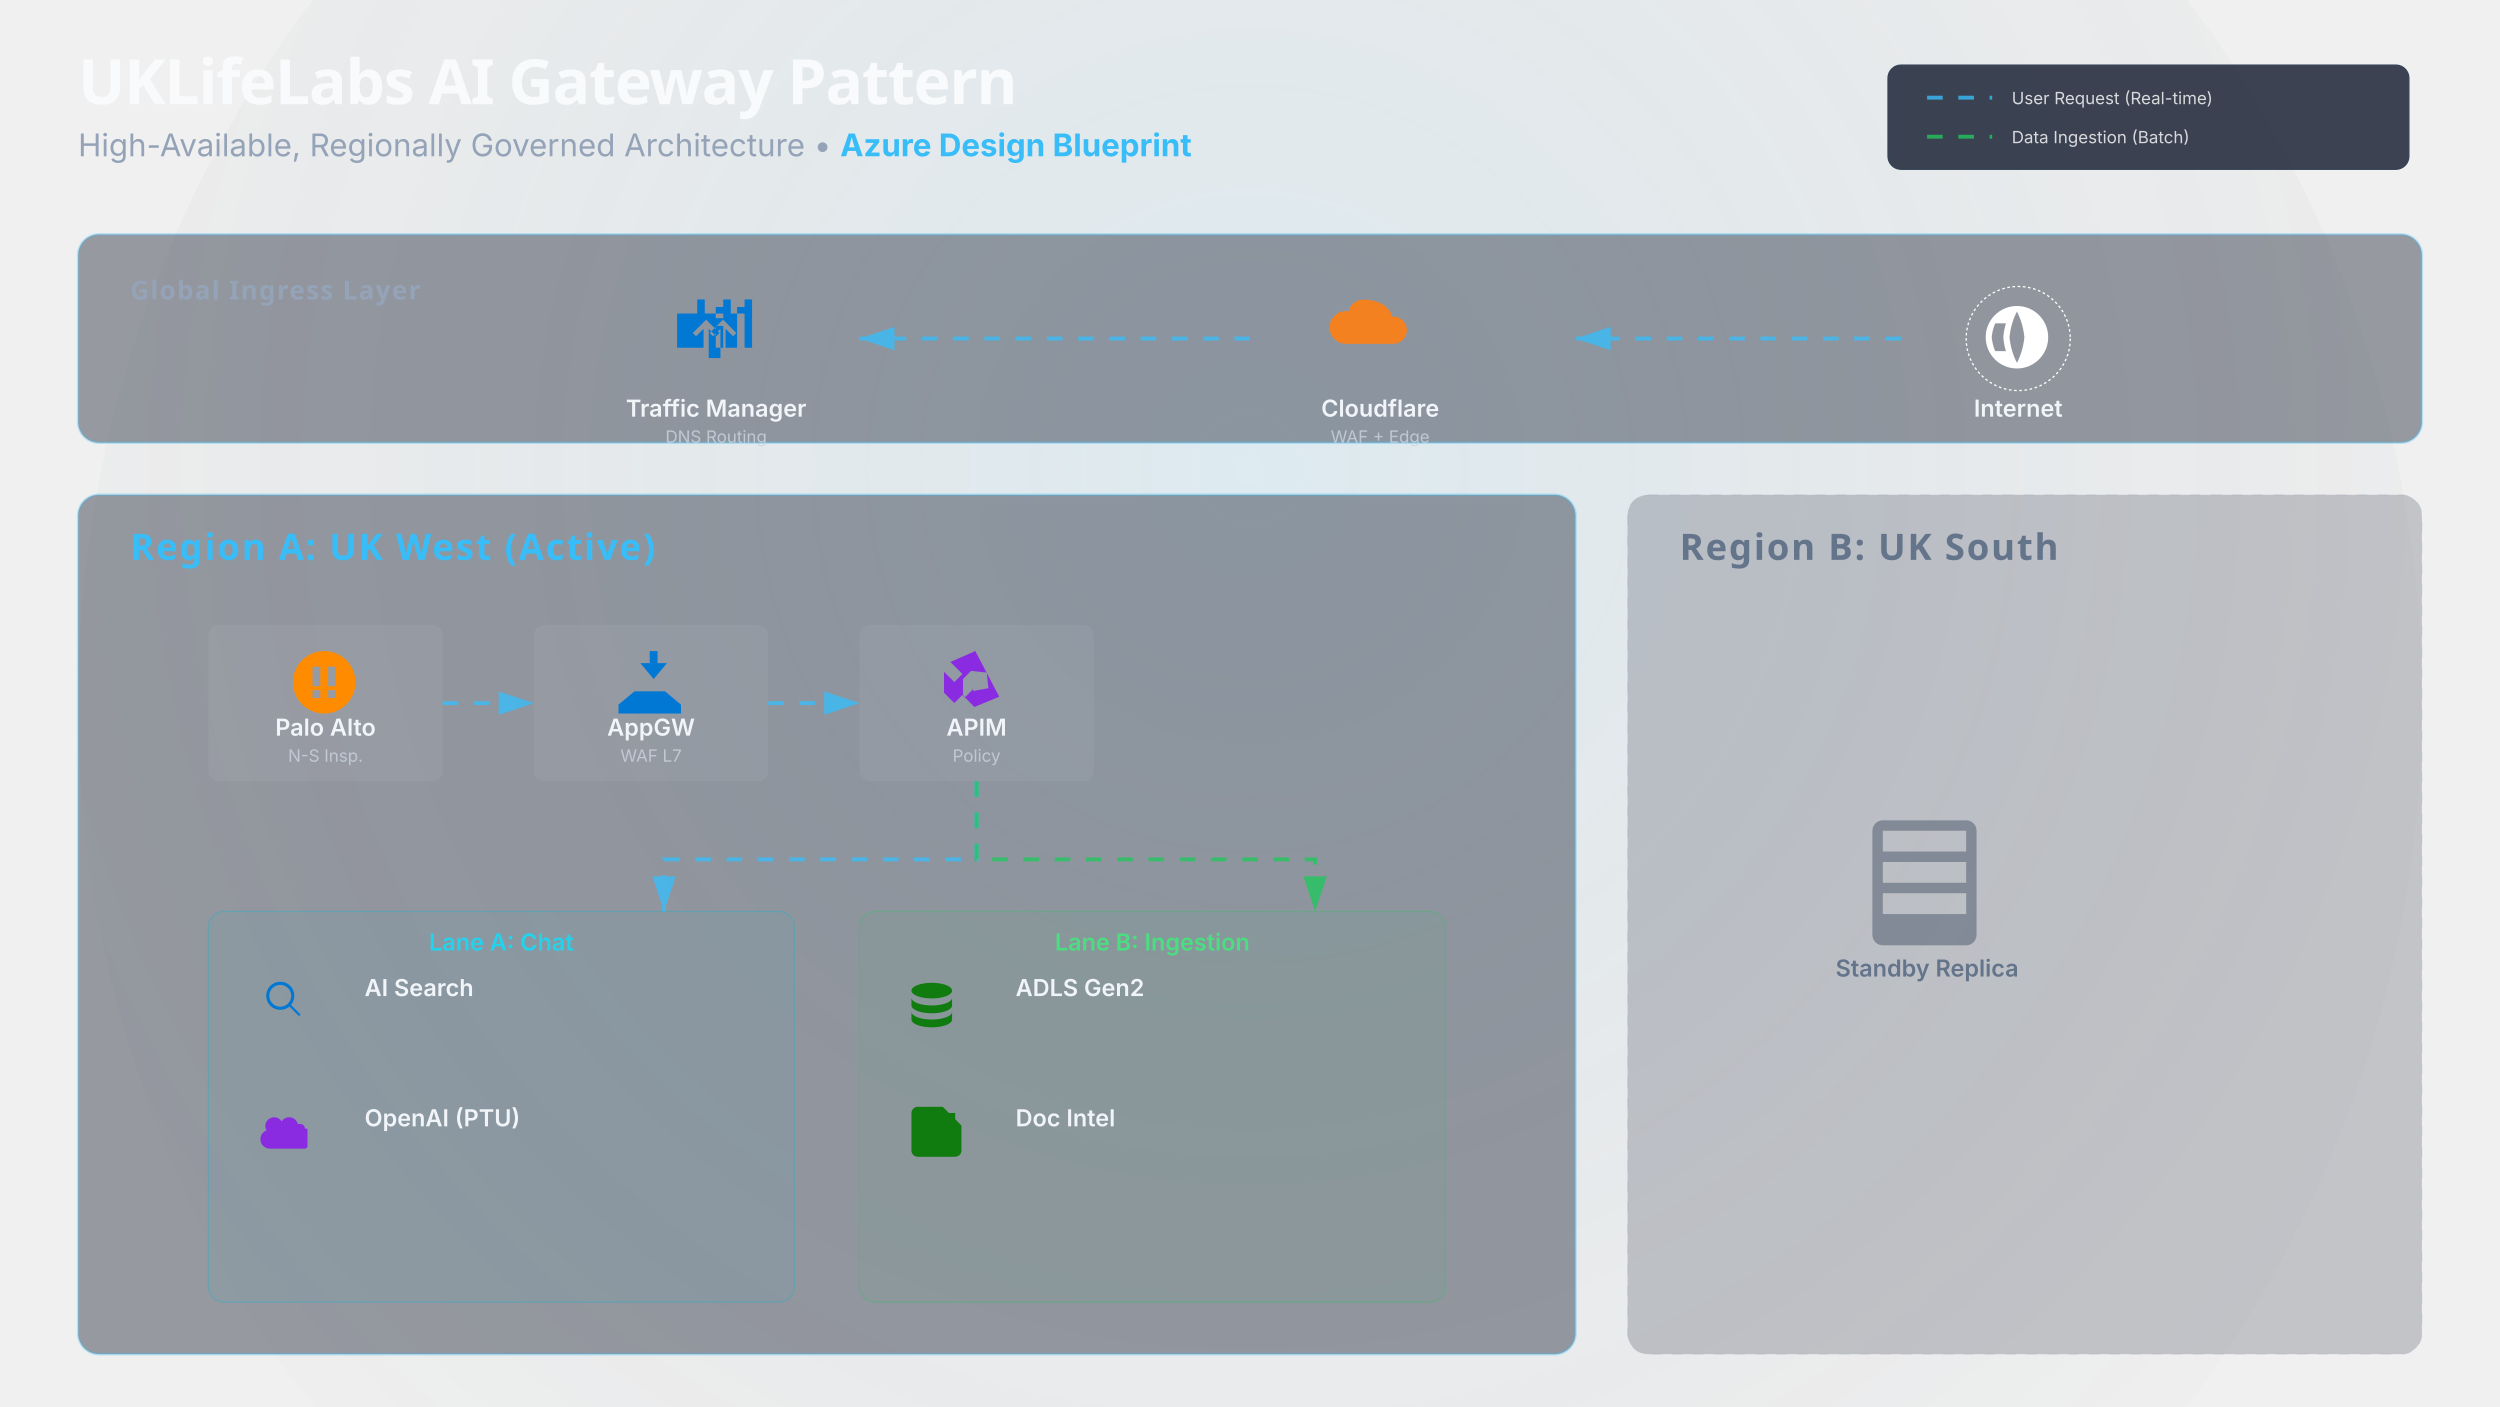
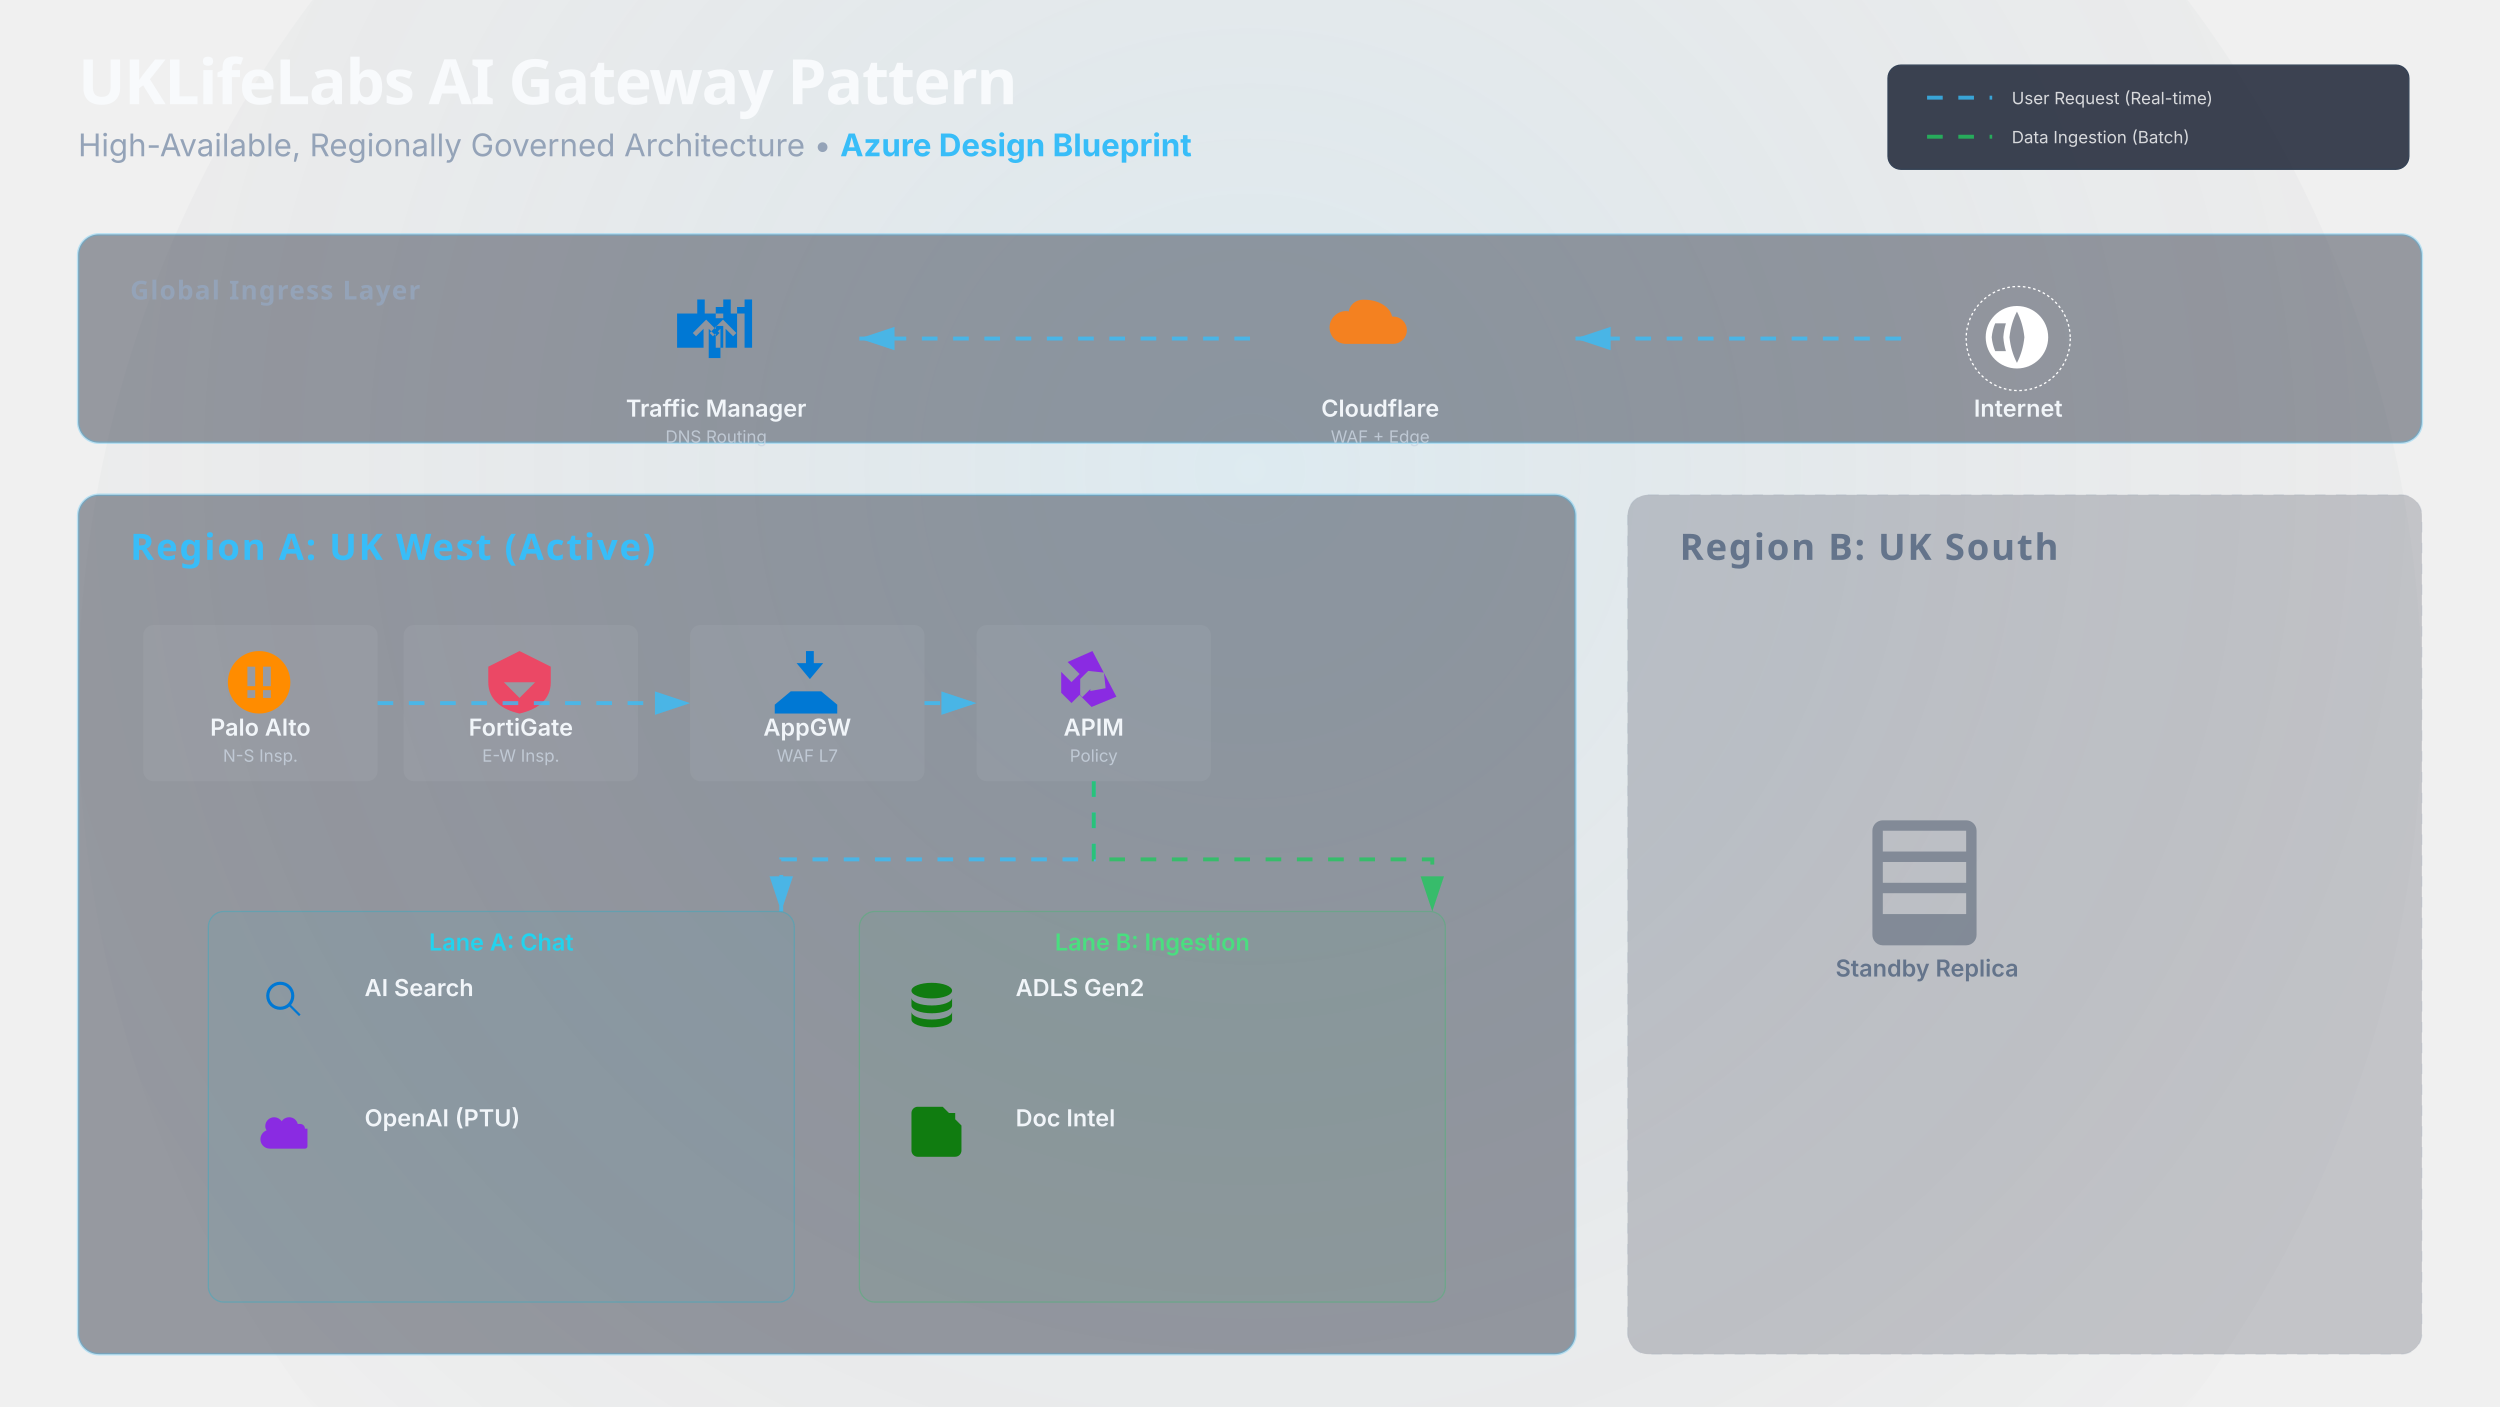
<svg xmlns="http://www.w3.org/2000/svg" width="1920" height="1080" viewBox="0 0 1920 1080">
  <defs>
    <style>
      /* Typography */
      .font-header { font: 800 48px 'Outfit', 'Segoe UI', sans-serif; fill: #F8FAFC; letter-spacing: -0.02em; }
      .font-sub { font: 400 24px 'Inter', 'Segoe UI', sans-serif; fill: #94A3B8; }
      .font-label { font: 600 18px 'Inter', 'Segoe UI', sans-serif; fill: #F1F5F9; text-anchor: middle; }
      .font-desc { font: 400 13px 'Inter', 'Segoe UI', sans-serif; fill: #CBD5E1; text-anchor: middle; opacity: 0.8; }
      .font-region { font: 700 28px 'Outfit', 'Segoe UI', sans-serif; fill: #38BDF8; text-transform: uppercase; letter-spacing: 0.05em; }
      
      /* Containers */
      .glass-panel { 
        fill: rgba(15, 23, 42, 0.4); 
        stroke: rgba(56, 189, 248, 0.3); 
        stroke-width: 2; 
        rx: 16; ry: 16;
        backdrop-filter: blur(10px);
      }
      .glass-panel-inactive {
        fill: rgba(15, 23, 42, 0.2);
        stroke: rgba(148, 163, 184, 0.2);
        stroke-width: 1;
        stroke-dasharray: 8 8;
        rx: 16; ry: 16;
      }
      
      /* Service Icons Containers */
      .icon-bg { fill: transparent; }
      
      /* Data Flows */
      .flow {
        fill: none;
        stroke: #38BDF8;
        stroke-width: 3;
        stroke-dasharray: 12 12;
        opacity: 0.8;
        animation: flowAnim 3s linear infinite;
      }
      .flow-data { stroke: #22C55E; animation-duration: 6s; }
      
      @keyframes flowAnim {
        from { stroke-dashoffset: 24; }
        to { stroke-dashoffset: 0; }
      }
      
      /* Icon Paths */
      .icon-blue { fill: #0078D4; }
      .icon-purple { fill: #8A2BE2; }
      .icon-green { fill: #107C10; }
      .icon-mag { fill: #C6007E; }
      .icon-orange { fill: #FF8C00; }
+       .icon-red { fill: #DC2626; }
      .icon-white { fill: #FFFFFF; }
      .icon-path { stroke: none; }

    </style>
    <marker id="arrow-blue" markerWidth="10" markerHeight="10" refX="9" refY="3" orient="auto">
      <path d="M0,0 L9,3 L0,6 Z" fill="#38BDF8" />
    </marker>
    <marker id="arrow-green" markerWidth="10" markerHeight="10" refX="9" refY="3" orient="auto">
      <path d="M0,0 L9,3 L0,6 Z" fill="#22C55E" />
    </marker>
    <radialGradient id="glow-bg" cx="50%" cy="40%" r="60%">
      <stop offset="0%" style="stop-color:rgba(56, 189, 248, 0.1)" />
      <stop offset="100%" style="stop-color:rgba(15, 23, 42, 0)" />
    </radialGradient>
  </defs>
  <rect width="1920" height="1080" fill="transparent" />
  <circle cx="960" cy="540" r="900" fill="url(#glow-bg)" />
  <text x="60" y="80" class="font-header">UKLifeLabs AI Gateway Pattern</text>
  <text x="60" y="120" class="font-sub">High-Available, Regionally Governed Architecture • <tspan fill="#38BDF8" font-weight="700">Azure Design Blueprint</tspan>
  </text>
  <g transform="translate(1450, 50)">
    <rect width="400" height="80" fill="rgba(15,23,42,0.8)" rx="10" stroke="#334155" />
    <line x1="30" y1="25" x2="80" y2="25" class="flow" stroke-dasharray="0" stroke-width="4" />
    <text x="95" y="30" class="font-desc" style="text-anchor:start; fill:#fff;">User Request (Real-time)</text>
    <line x1="30" y1="55" x2="80" y2="55" class="flow flow-data" stroke-dasharray="0" stroke-width="4" />
    <text x="95" y="60" class="font-desc" style="text-anchor:start; fill:#fff;">Data Ingestion (Batch)</text>
  </g>
  <g transform="translate(60, 180)">
    <rect width="1800" height="160" class="glass-panel" />
    <text x="40" y="50" class="font-region" style="font-size:20px; fill:#94A3B8;">Global Ingress Layer</text>
    <g transform="translate(1450, 40)">
      <circle cx="40" cy="40" r="40" fill="transparent" stroke="#fff" stroke-dasharray="2 2" />
      <path transform="translate(15, 15) scale(1.5)" d="M16.01 0 C 7.18 0 0.01 7.17 0.01 16 C 0.01 24.83 7.18 32 16.01 32 C 24.85 32 32.01 24.83 32.01 16 C 32.01 7.17 24.85 0 16.01 0 M 16.01 2.87 C 18.06 6.84 19.34 11.23 19.82 16 L 12.19 16 C 12.67 11.23 13.96 6.84 16.01 2.87 M 4.88 8.87 L 10.37 8.87 C 9.68 11.1 9.22 13.48 9.04 16 L 3.09 16 C 3.32 13.46 3.95 11.08 4.88 8.87 M 3.09 16 L 9.04 16 C 9.22 18.52 9.68 20.9 10.37 23.13 L 4.88 23.13 C 3.95 20.92 3.32 18.54 3.09 16 M 16.01 29.13 C 13.96 25.16 12.67 20.77 12.19 16 L 19.82 16 C 19.34 20.77 18.06 25.16 16.01 29.13 M 21.64 23.13 L 27.13 23.13 C 28.06 20.92 28.69 18.54 28.92 16 L 22.97 16 C 22.79 18.52 22.33 20.9 21.64 23.13 M 22.97 16 L 28.92 16 C 28.69 13.46 28.06 11.08 27.13 8.87 L 21.64 8.87 C 22.33 11.1 22.79 13.48 22.97 16 Z" class="icon-white" />
      <text x="40" y="100" class="font-label">Internet</text>
    </g>
    <g transform="translate(950, 40)">
      <path transform="translate(0,0) scale(3)" d="M12.6,3.4c-0.1,0-0.3,0-0.4,0c-1.8,0-3.3,1.3-3.6,3c0,0,0,0,0,0C8.3,6.3,8.1,6.3,7.9,6.3C5.6,6.3,3.7,8.2,3.7,10.5C3.7,12.8,5.6,14.7,7.9,14.7H20c1.9,0,3.5-1.6,3.5-3.5S21.9,7.7,20,7.7c-0.1,0-0.2,0-0.3,0C19.2,5.2,16.2,3.4,12.6,3.4z" fill="#F48120" />
      <text x="50" y="100" class="font-label">Cloudflare</text>
      <text x="50" y="120" class="font-desc">WAF + Edge</text>
    </g>
    <g transform="translate(450, 40)">
      <path transform="translate(10,10) scale(1.8)" d="M18.5,12.5l-3.2,3.2l-1.4-1.4l5.7-5.7l5.7,5.7l-1.4,1.4l-3.2-3.2v8.1H32V0h-3.2v6H22.9V0h-3.2v6 H11.8V0H8.6v6H0v14.6h11.3v-8.1l-3.2,3.2l-1.4-1.4l5.7-5.7l5.7,5.7l-1.4,1.4l-3.2-3.2V25H18.5V12.5z M25.6,3.2h3.2v17.4h-3.2V3.2z M16.5,3.2h3.2v4.8h-3.2V3.2z M16.5,11.3h3.2v9.3h-3.2V11.3z" class="icon-blue" />
      <text x="40" y="100" class="font-label">Traffic Manager</text>
      <text x="40" y="120" class="font-desc">DNS Routing</text>
    </g>
    <line x1="1400" y1="80" x2="1150" y2="80" class="flow" marker-end="url(#arrow-blue)" />
    <line x1="900" y1="80" x2="600" y2="80" class="flow" marker-end="url(#arrow-blue)" />
    <path d="M500,140 L500,200 L300,200" class="flow" style="display:none" />
  </g>
  <g transform="translate(60, 380)">
    <rect width="1150" height="660" class="glass-panel" stroke="#38BDF8" stroke-width="3" />
    <text x="40" y="50" class="font-region">Region A: UK West (Active)</text>
-     <g transform="translate(100, 100)">
+     <g transform="translate(50, 100)">
      <g transform="translate(0, 0)">
        <rect width="180" height="120" rx="8" fill="rgba(255,255,255,0.05)" />
        <path transform="translate(65, 20) scale(1.5)" d="M16 0C7.16 0 0 7.16 0 16s7.16 16 16 16 16-7.16 16-16S24.84 0 16 0zm-2 24h-4v-4h4v4zm0-6h-4V8h4v10zm8 6h-4v-4h4v4zm0-6h-4V8h4v10z" class="icon-orange" />
        <text x="90" y="85" class="font-label">Palo Alto</text>
        <text x="90" y="105" class="font-desc">N-S Insp.</text>
      </g>
-       <g transform="translate(250, 0)">
+       <g transform="translate(200, 0)">
+         <rect width="180" height="120" rx="8" fill="rgba(255,255,255,0.05)" />
+         <path transform="translate(65, 20) scale(1.5)" d="M16,0 L0,8 V16 C0,25 7,30 16,32 C25,30 32,25 32,16 V8 L16,0 Z M24,16 L16,24 L8,16" style="fill:#F43F5E; opacity: 0.9;" />
+         <text x="90" y="85" class="font-label">FortiGate</text>
+         <text x="90" y="105" class="font-desc">E-W Insp.</text>
+       </g>
+       <g transform="translate(420, 0)">
        <rect width="180" height="120" rx="8" fill="rgba(255,255,255,0.05)" />
        <path transform="translate(65, 20) scale(1.5)" d="M16 0v6.18h-4.82l6.82 8.18 6.82-8.18H20V0h-4zM8.18 20.64L0 27.46V32h32v-4.54l-8.18-6.82H8.18z" class="icon-blue" />
        <text x="90" y="85" class="font-label">AppGW</text>
        <text x="90" y="105" class="font-desc">WAF L7</text>
      </g>
-       <g transform="translate(500, 0)">
+       <g transform="translate(640, 0)">
        <rect width="180" height="120" rx="8" fill="rgba(255,255,255,0.05)" />
        <path transform="translate(65, 20) scale(1.5)" d="M16 0L3.27 5.61 9.4 11.75l-4.14 4.14L0 10.63v10.74l5.26 5.26 4.14-4.14 6.14 6.14 12.73-5.26L16 0zm-1.07 19.47l-4.14 4.14-1.06-1.06V14.3l4.14-4.14 8 .87.87 8-7.81 1.44z" class="icon-purple" />
        <text x="90" y="85" class="font-label">APIM</text>
        <text x="90" y="105" class="font-desc">Policy</text>
      </g>
-       <line x1="180" y1="60" x2="250" y2="60" class="flow" marker-end="url(#arrow-blue)" />
-       <line x1="430" y1="60" x2="500" y2="60" class="flow" marker-end="url(#arrow-blue)" />
-       <path d="M590,120 L590,180 L350,180 L350,220" class="flow" marker-end="url(#arrow-blue)" />
-       <path d="M590,120 L590,180 L850,180 L850,220" class="flow flow-data" marker-end="url(#arrow-green)" />
+       <line x1="180" y1="60" x2="420" y2="60" class="flow" marker-end="url(#arrow-blue)" stroke-dasharray="4 4" />
+       <line x1="600" y1="60" x2="640" y2="60" class="flow" marker-end="url(#arrow-blue)" />
+       <path d="M730,120 L730,180 L490,180 L490,220" class="flow" marker-end="url(#arrow-blue)" />
+       <path d="M730,120 L730,180 L990,180 L990,220" class="flow flow-data" marker-end="url(#arrow-green)" />
    </g>
    <g transform="translate(100, 320)">
      <rect width="450" height="300" fill="rgba(6,182,212,0.05)" rx="12" stroke="rgba(6,182,212,0.3)" />
      <text x="225" y="30" class="font-label" style="fill:#22D3EE">Lane A: Chat</text>
      <g transform="translate(40, 50)">
        <path transform="scale(1.2)" d="M25.7,24.3l-6.1-6.1c1.3-1.6,2.1-3.6,2.1-5.9c0-5-4-9-9-9s-9,4-9,9s4,9,9,9c2.3,0,4.3-0.8,5.9-2.1l6.1,6.1 L25.7,24.3z M12.7,19.3c-3.9,0-7-3.1-7-7s3.1-7,7-7s7,3.1,7,7S16.6,19.3,12.7,19.3z" class="icon-blue" />
        <text x="80" y="15" class="font-label" style="text-anchor:start">AI Search</text>
      </g>
      <g transform="translate(40, 150)">
        <path transform="scale(1.2)" d="M28.5,14c0-1.7-1.4-3-3-3h-1.6c-0.6-2.5-2.8-4.3-5.5-4.3c-2,0-3.8,1-4.8,2.6c-1-1.6-2.9-2.6-4.8-2.6 c-3.1,0-5.7,2.5-5.7,5.7c0,1,0.3,1.9,0.8,2.7c-2.3,0.9-3.9,3.1-3.9,5.7c0,3.3,2.7,6,6,6h22.6c0.8,0,1.5-0.7,1.5-1.5V14H28.5z" class="icon-purple" />
        <text x="80" y="15" class="font-label" style="text-anchor:start">OpenAI (PTU)</text>
      </g>
    </g>
    <g transform="translate(600, 320)">
      <rect width="450" height="300" fill="rgba(34,197,94,0.05)" rx="12" stroke="rgba(34,197,94,0.3)" />
      <text x="225" y="30" class="font-label" style="fill:#4ADE80">Lane B: Ingestion</text>
      <g transform="translate(40, 50)">
        <path transform="scale(1.2)" d="M26,9c0,2.8-5.8,5-13,5S0,11.8,0,9s5.8-5,13-5S26,6.2,26,9z M0,13.5v5c0,2.8,5.8,5,13,5s13-2.2,13-5v-5 c0,2.8-5.8,5-13,5S0,16.3,0,13.5z M0,22.5v5c0,2.8,5.8,5,13,5s13-2.2,13-5v-5c0,2.8-5.8,5-13,5S0,25.3,0,22.5z" class="icon-green" />
        <text x="80" y="15" class="font-label" style="text-anchor:start">ADLS Gen2</text>
      </g>
      <g transform="translate(40, 150)">
        <path transform="scale(1.2)" d="M20,0H4C1.8,0,0,1.8,0,4v24c0,2.2,1.8,4,4,4h24c2.2,0,4-1.8,4-4V12L20,0z M20,14h8V4h-8V14z" class="icon-green" />
        <text x="80" y="15" class="font-label" style="text-anchor:start">Doc Intel</text>
      </g>
    </g>
  </g>
  <g transform="translate(1250, 380)">
    <rect width="610" height="660" class="glass-panel-inactive" />
    <text x="40" y="50" class="font-region" style="fill:#64748B">Region B: UK South</text>
    <g transform="translate(180, 250)">
      <path transform="scale(4)" d="M22,2v20c0,1.1-0.9,2-2,2H4c-1.1,0-2-0.9-2-2V2c0-1.1,0.9-2,2-2h16C21.1,0,22,0.9,22,2z M4,2v4h16V2H4z M4,8v4h16V8 H4z M4,14v4h16v-4H4z" fill="#475569" opacity="0.5" />
      <text x="50" y="120" class="font-label" style="fill:#64748B">Standby Replica</text>
    </g>
  </g>
  <line x1="450" y1="260" x2="450" y2="400" class="flow" style="display:none;" />
</svg>
